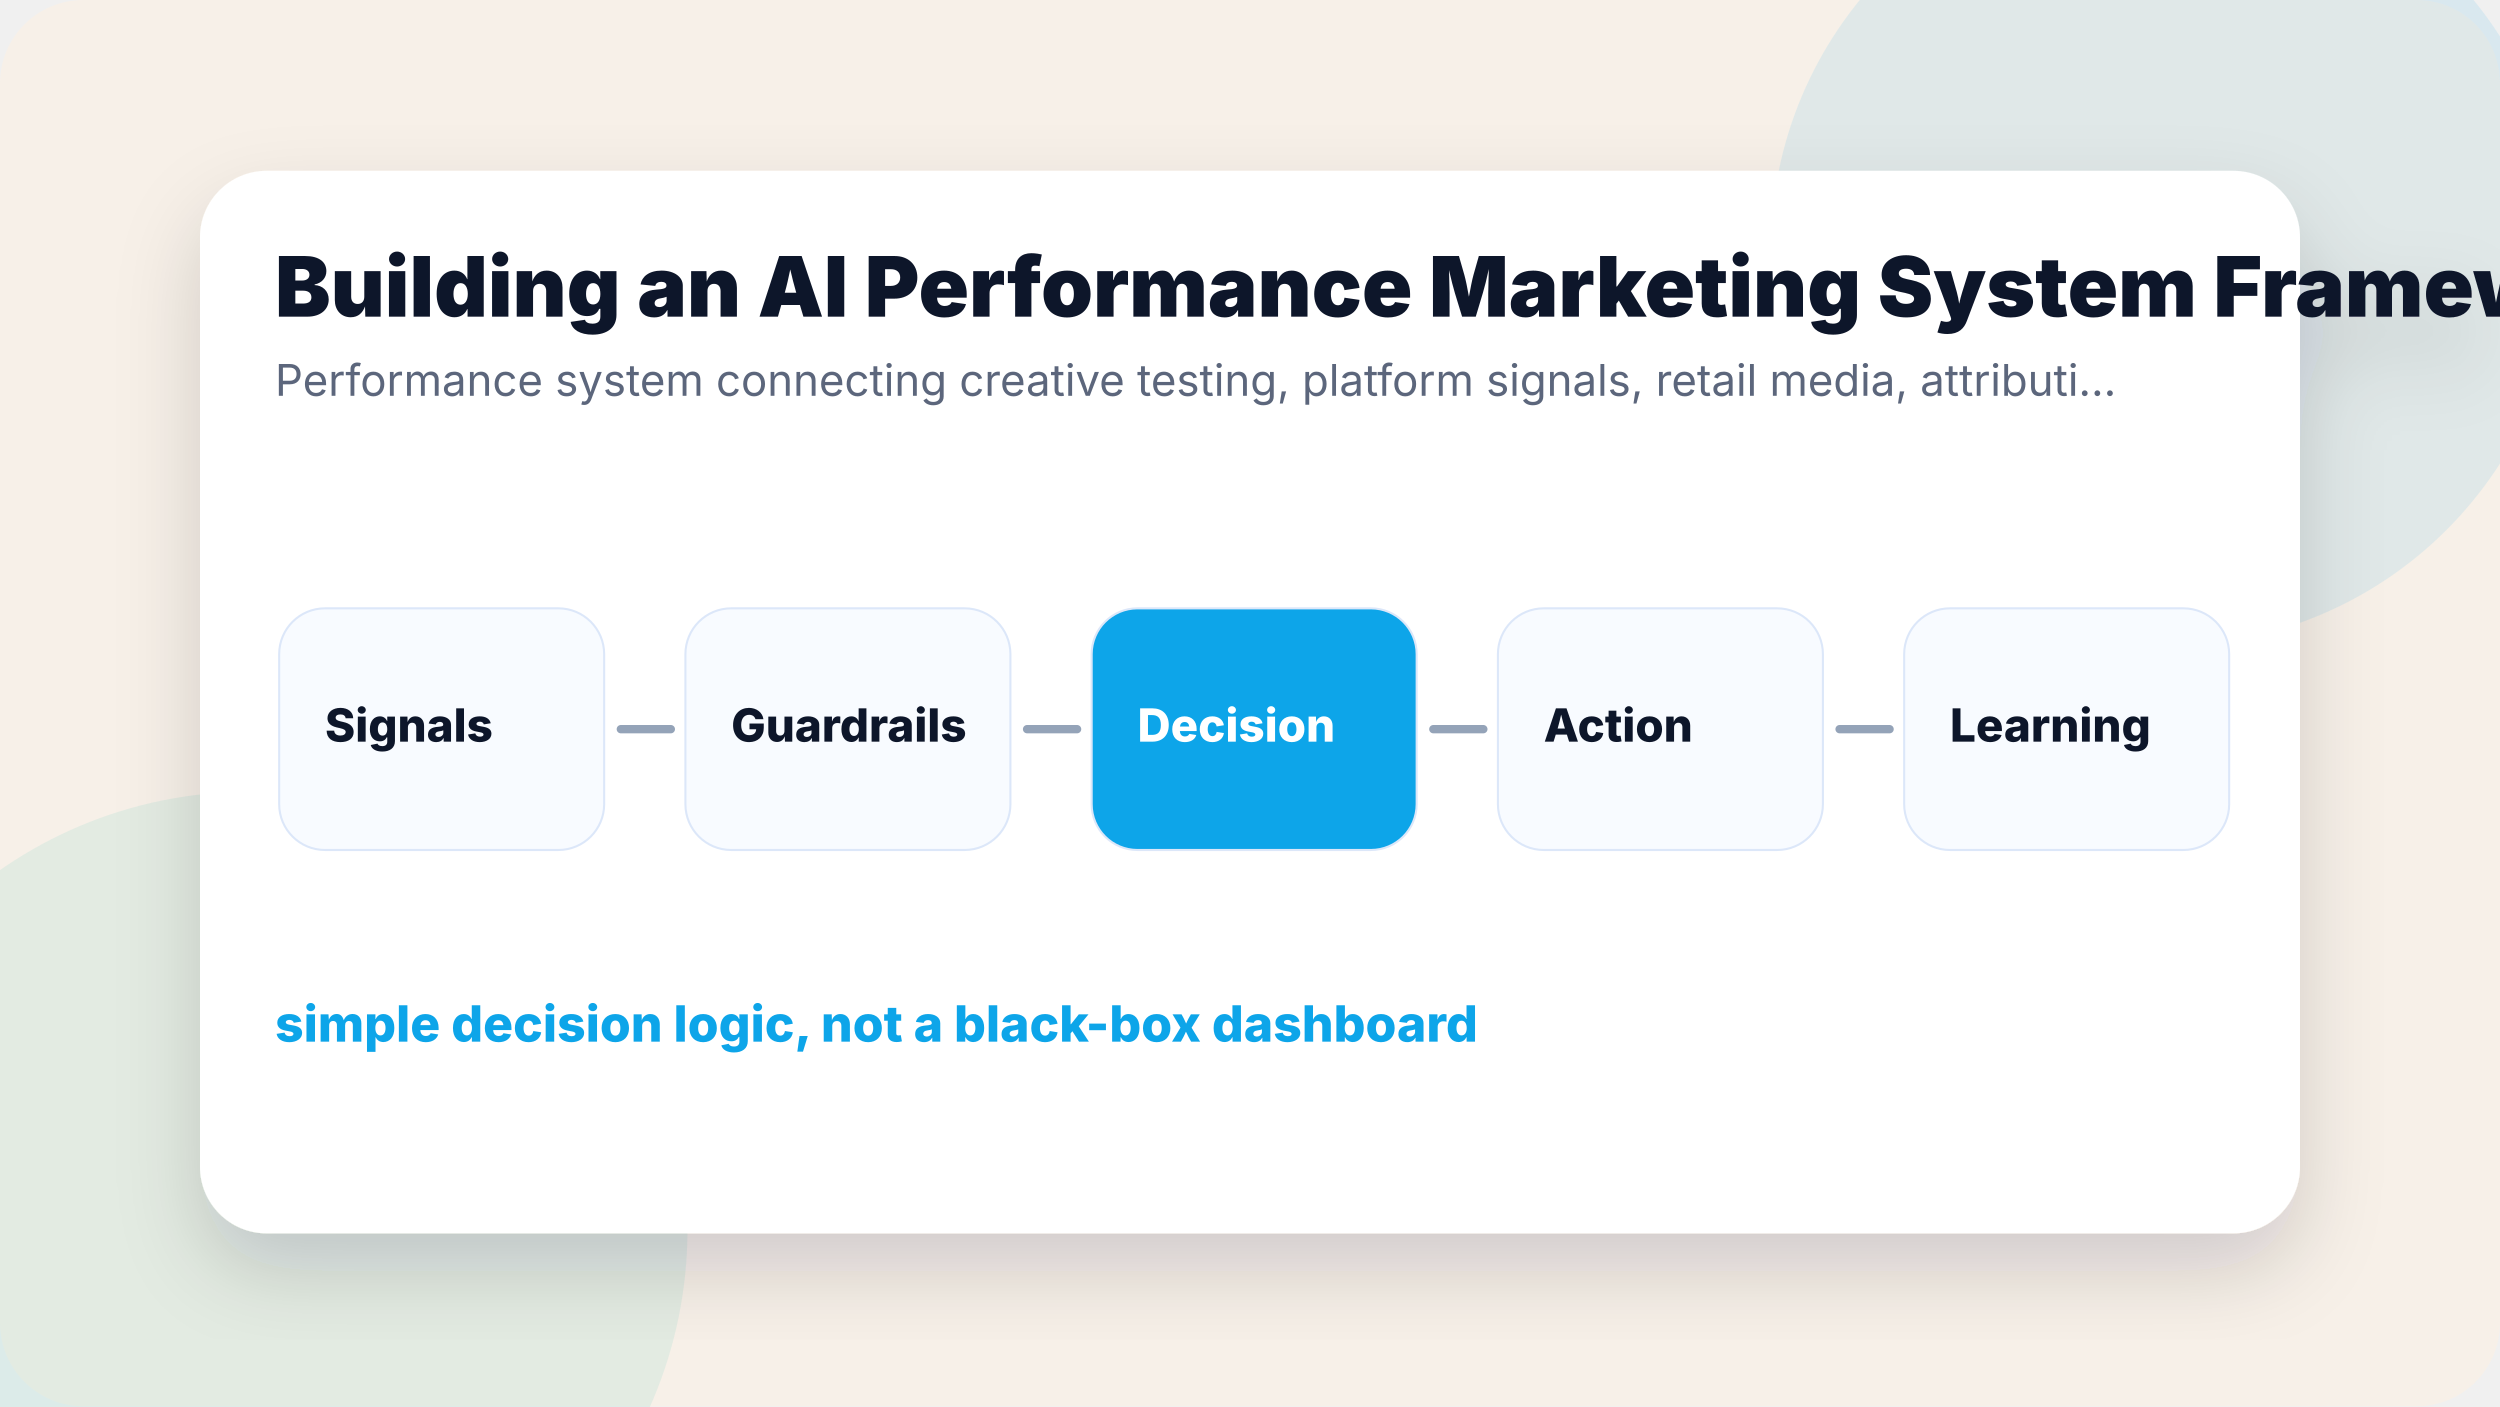
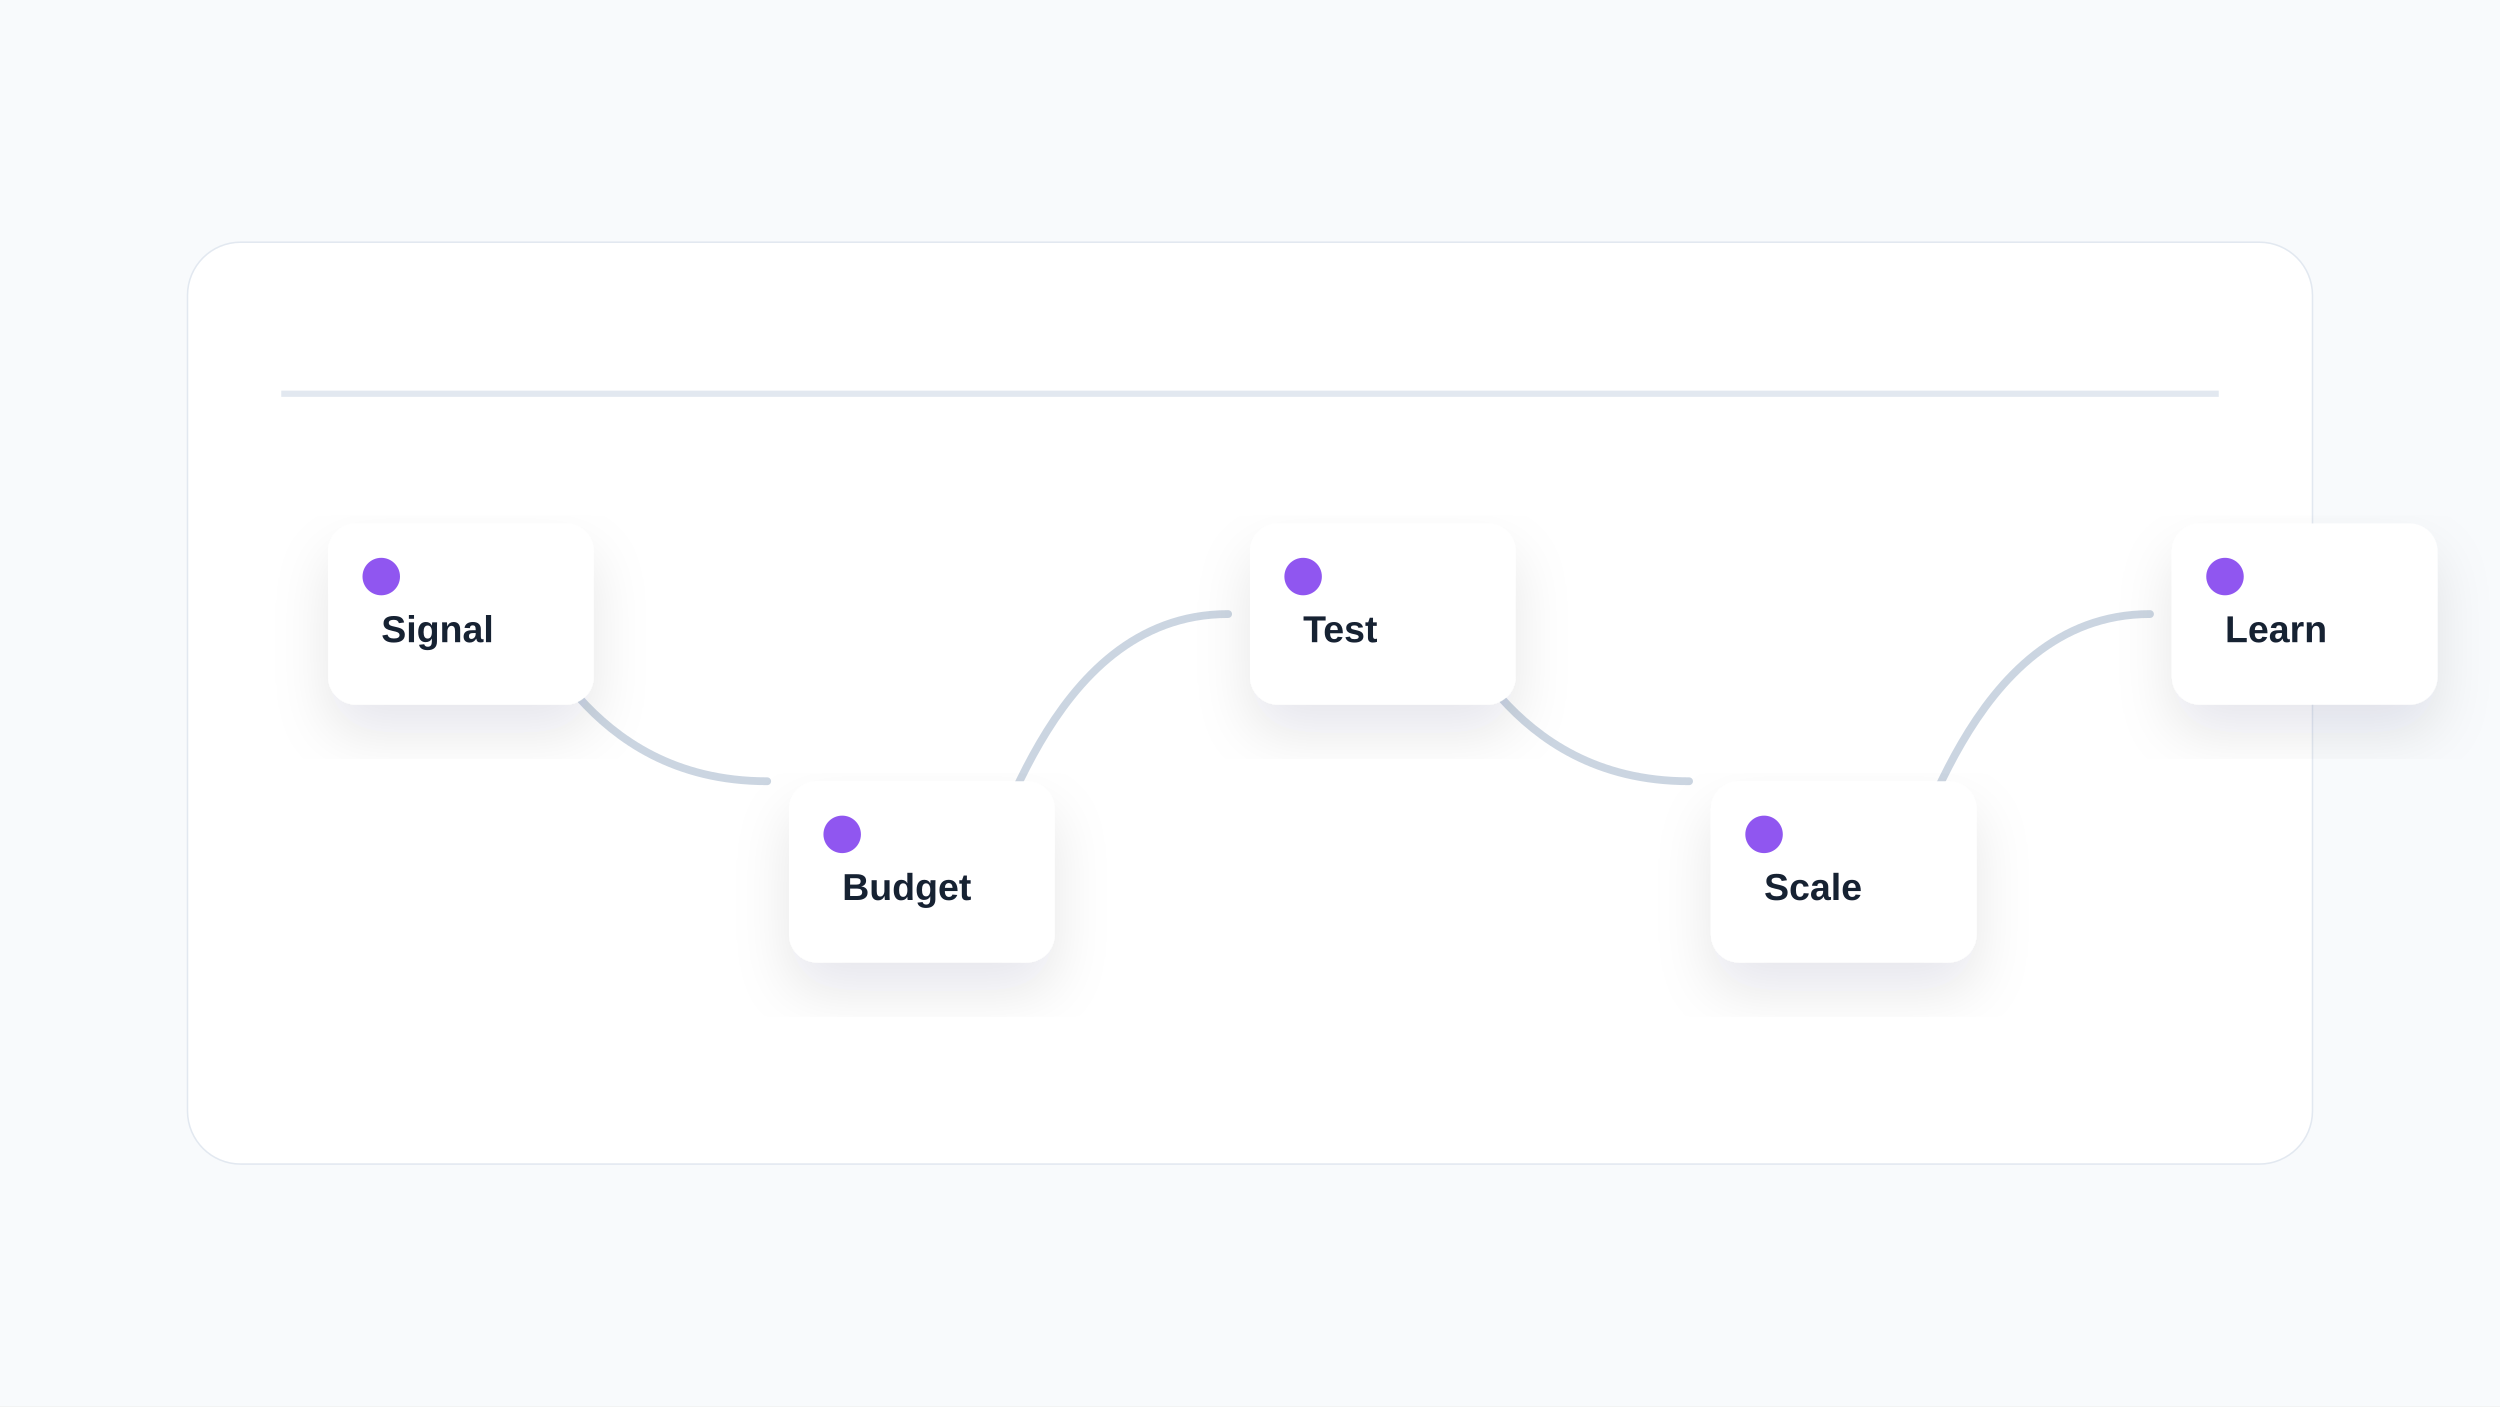
- <svg xmlns="http://www.w3.org/2000/svg" width="1200" height="675" viewBox="0 0 1200 675">
+ <svg xmlns="http://www.w3.org/2000/svg" width="1600" height="900" viewBox="0 0 1600 900" role="img">
  <defs>
-     <filter id="shadow">
-       <feDropShadow dx="0" dy="18" stdDeviation="20" flood-color="#0f172a" flood-opacity="0.16" />
+     <filter id="shadow" x="-20%" y="-20%" width="140%" height="150%">
+       <feDropShadow dx="0" dy="18" stdDeviation="18" flood-color="#0f172a" flood-opacity="0.10" />
    </filter>
  </defs>
-   <rect width="1200" height="675" rx="40" fill="#f7f0e8" />
-   <circle cx="1040" cy="120" r="190" fill="#0ea5e9" opacity="0.10" />
-   <circle cx="120" cy="590" r="210" fill="#14b8a6" opacity="0.09" />
+   <rect width="1600" height="900" fill="#f8fafc" />
+   <rect x="120" y="155" width="1360" height="590" rx="34" fill="#fff" stroke="#e2e8f0" />
+   <path d="M180 252H1420" stroke="#e2e8f0" stroke-width="4" />
+   <path d="M328 393 C 342.75 393, 372.25 500, 491 500" fill="none" stroke="#cbd5e1" stroke-width="5" stroke-linecap="round" />
  <g filter="url(#shadow)">
-     <rect x="96" y="82" width="1008" height="510" rx="32" fill="#ffffff" />
-     <text x="132" y="152" font-family="Inter, Arial" font-size="40" font-weight="900" fill="#0f172a">Building an AI Performance Marketing System Framework</text>
-     <text x="132" y="190" font-family="Inter, Arial" font-size="21" fill="#5b667b">Performance system connecting creative testing, platform signals, retail media, attributi...</text>
-     <rect x="134" y="292" width="156" height="116" rx="22" fill="#f8fbff" stroke="#dce7f9" />
-     <text x="156" y="356" font-family="Inter, Arial" font-size="22" font-weight="800" fill="#0f172a">Signals</text>
-     <path d="M298 350 L322 350" stroke="#94a3b8" stroke-width="4" stroke-linecap="round" />
-     <rect x="329" y="292" width="156" height="116" rx="22" fill="#f8fbff" stroke="#dce7f9" />
-     <text x="351" y="356" font-family="Inter, Arial" font-size="22" font-weight="800" fill="#0f172a">Guardrails</text>
-     <path d="M493 350 L517 350" stroke="#94a3b8" stroke-width="4" stroke-linecap="round" />
-     <rect x="524" y="292" width="156" height="116" rx="22" fill="#0ea5e9" stroke="#dce7f9" />
-     <text x="546" y="356" font-family="Inter, Arial" font-size="22" font-weight="800" fill="#ffffff">Decision</text>
-     <path d="M688 350 L712 350" stroke="#94a3b8" stroke-width="4" stroke-linecap="round" />
-     <rect x="719" y="292" width="156" height="116" rx="22" fill="#f8fbff" stroke="#dce7f9" />
-     <text x="741" y="356" font-family="Inter, Arial" font-size="22" font-weight="800" fill="#0f172a">Action</text>
-     <path d="M883 350 L907 350" stroke="#94a3b8" stroke-width="4" stroke-linecap="round" />
-     <rect x="914" y="292" width="156" height="116" rx="22" fill="#f8fbff" stroke="#dce7f9" />
-     <text x="936" y="356" font-family="Inter, Arial" font-size="22" font-weight="800" fill="#0f172a">Learning</text>
-     <text x="132" y="500" font-family="Inter, Arial" font-size="24" font-weight="800" fill="#0ea5e9">simple decision logic, not a black-box dashboard</text>
+     <rect x="210" y="335" width="170" height="116" rx="18" fill="#fff" />
+     <circle cx="244" cy="369" r="12" fill="#7c3aed" opacity="0.85" />
+     <text x="244" y="411" font-family="Arial, sans-serif" font-size="24" font-weight="700" fill="#172033">Signal</text>
+   </g>
+   <path d="M623 558 C 637.75 558, 667.25 393, 786 393" fill="none" stroke="#cbd5e1" stroke-width="5" stroke-linecap="round" />
+   <g filter="url(#shadow)">
+     <rect x="505" y="500" width="170" height="116" rx="18" fill="#fff" />
+     <circle cx="539" cy="534" r="12" fill="#7c3aed" opacity="0.85" />
+     <text x="539" y="576" font-family="Arial, sans-serif" font-size="24" font-weight="700" fill="#172033">Budget</text>
+   </g>
+   <path d="M918 393 C 932.75 393, 962.25 500, 1081 500" fill="none" stroke="#cbd5e1" stroke-width="5" stroke-linecap="round" />
+   <g filter="url(#shadow)">
+     <rect x="800" y="335" width="170" height="116" rx="18" fill="#fff" />
+     <circle cx="834" cy="369" r="12" fill="#7c3aed" opacity="0.85" />
+     <text x="834" y="411" font-family="Arial, sans-serif" font-size="24" font-weight="700" fill="#172033">Test</text>
+   </g>
+   <path d="M1213 558 C 1227.75 558, 1257.25 393, 1376 393" fill="none" stroke="#cbd5e1" stroke-width="5" stroke-linecap="round" />
+   <g filter="url(#shadow)">
+     <rect x="1095" y="500" width="170" height="116" rx="18" fill="#fff" />
+     <circle cx="1129" cy="534" r="12" fill="#7c3aed" opacity="0.85" />
+     <text x="1129" y="576" font-family="Arial, sans-serif" font-size="24" font-weight="700" fill="#172033">Scale</text>
+   </g>
+   <g filter="url(#shadow)">
+     <rect x="1390" y="335" width="170" height="116" rx="18" fill="#fff" />
+     <circle cx="1424" cy="369" r="12" fill="#7c3aed" opacity="0.85" />
+     <text x="1424" y="411" font-family="Arial, sans-serif" font-size="24" font-weight="700" fill="#172033">Learn</text>
  </g>
</svg>
